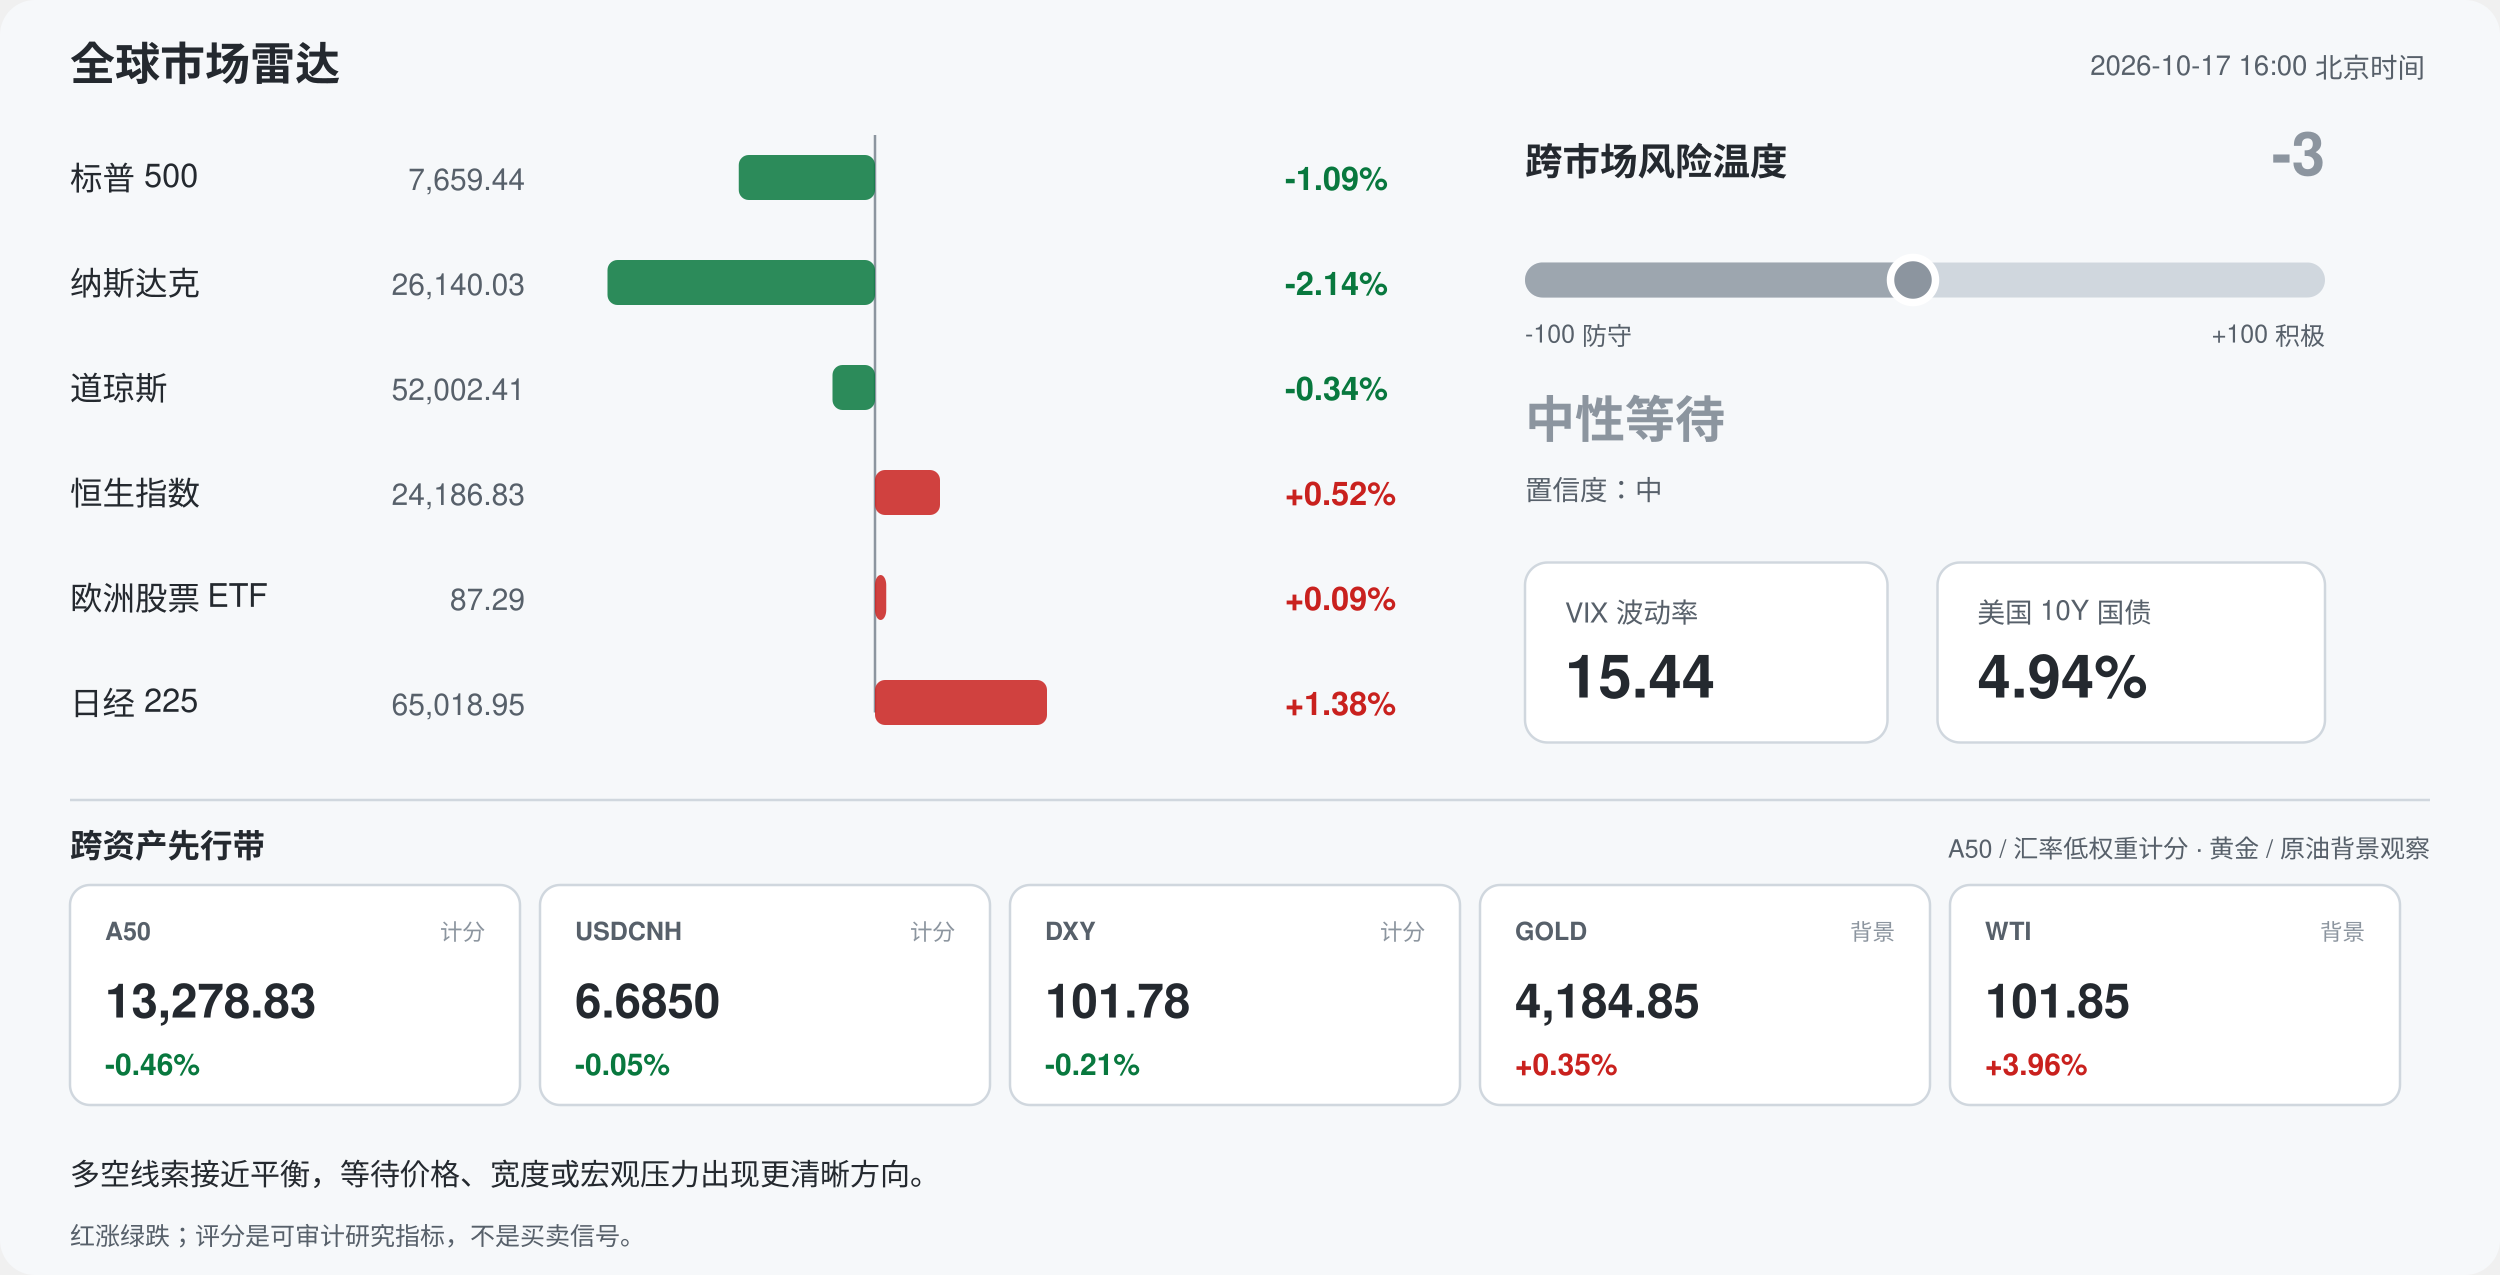
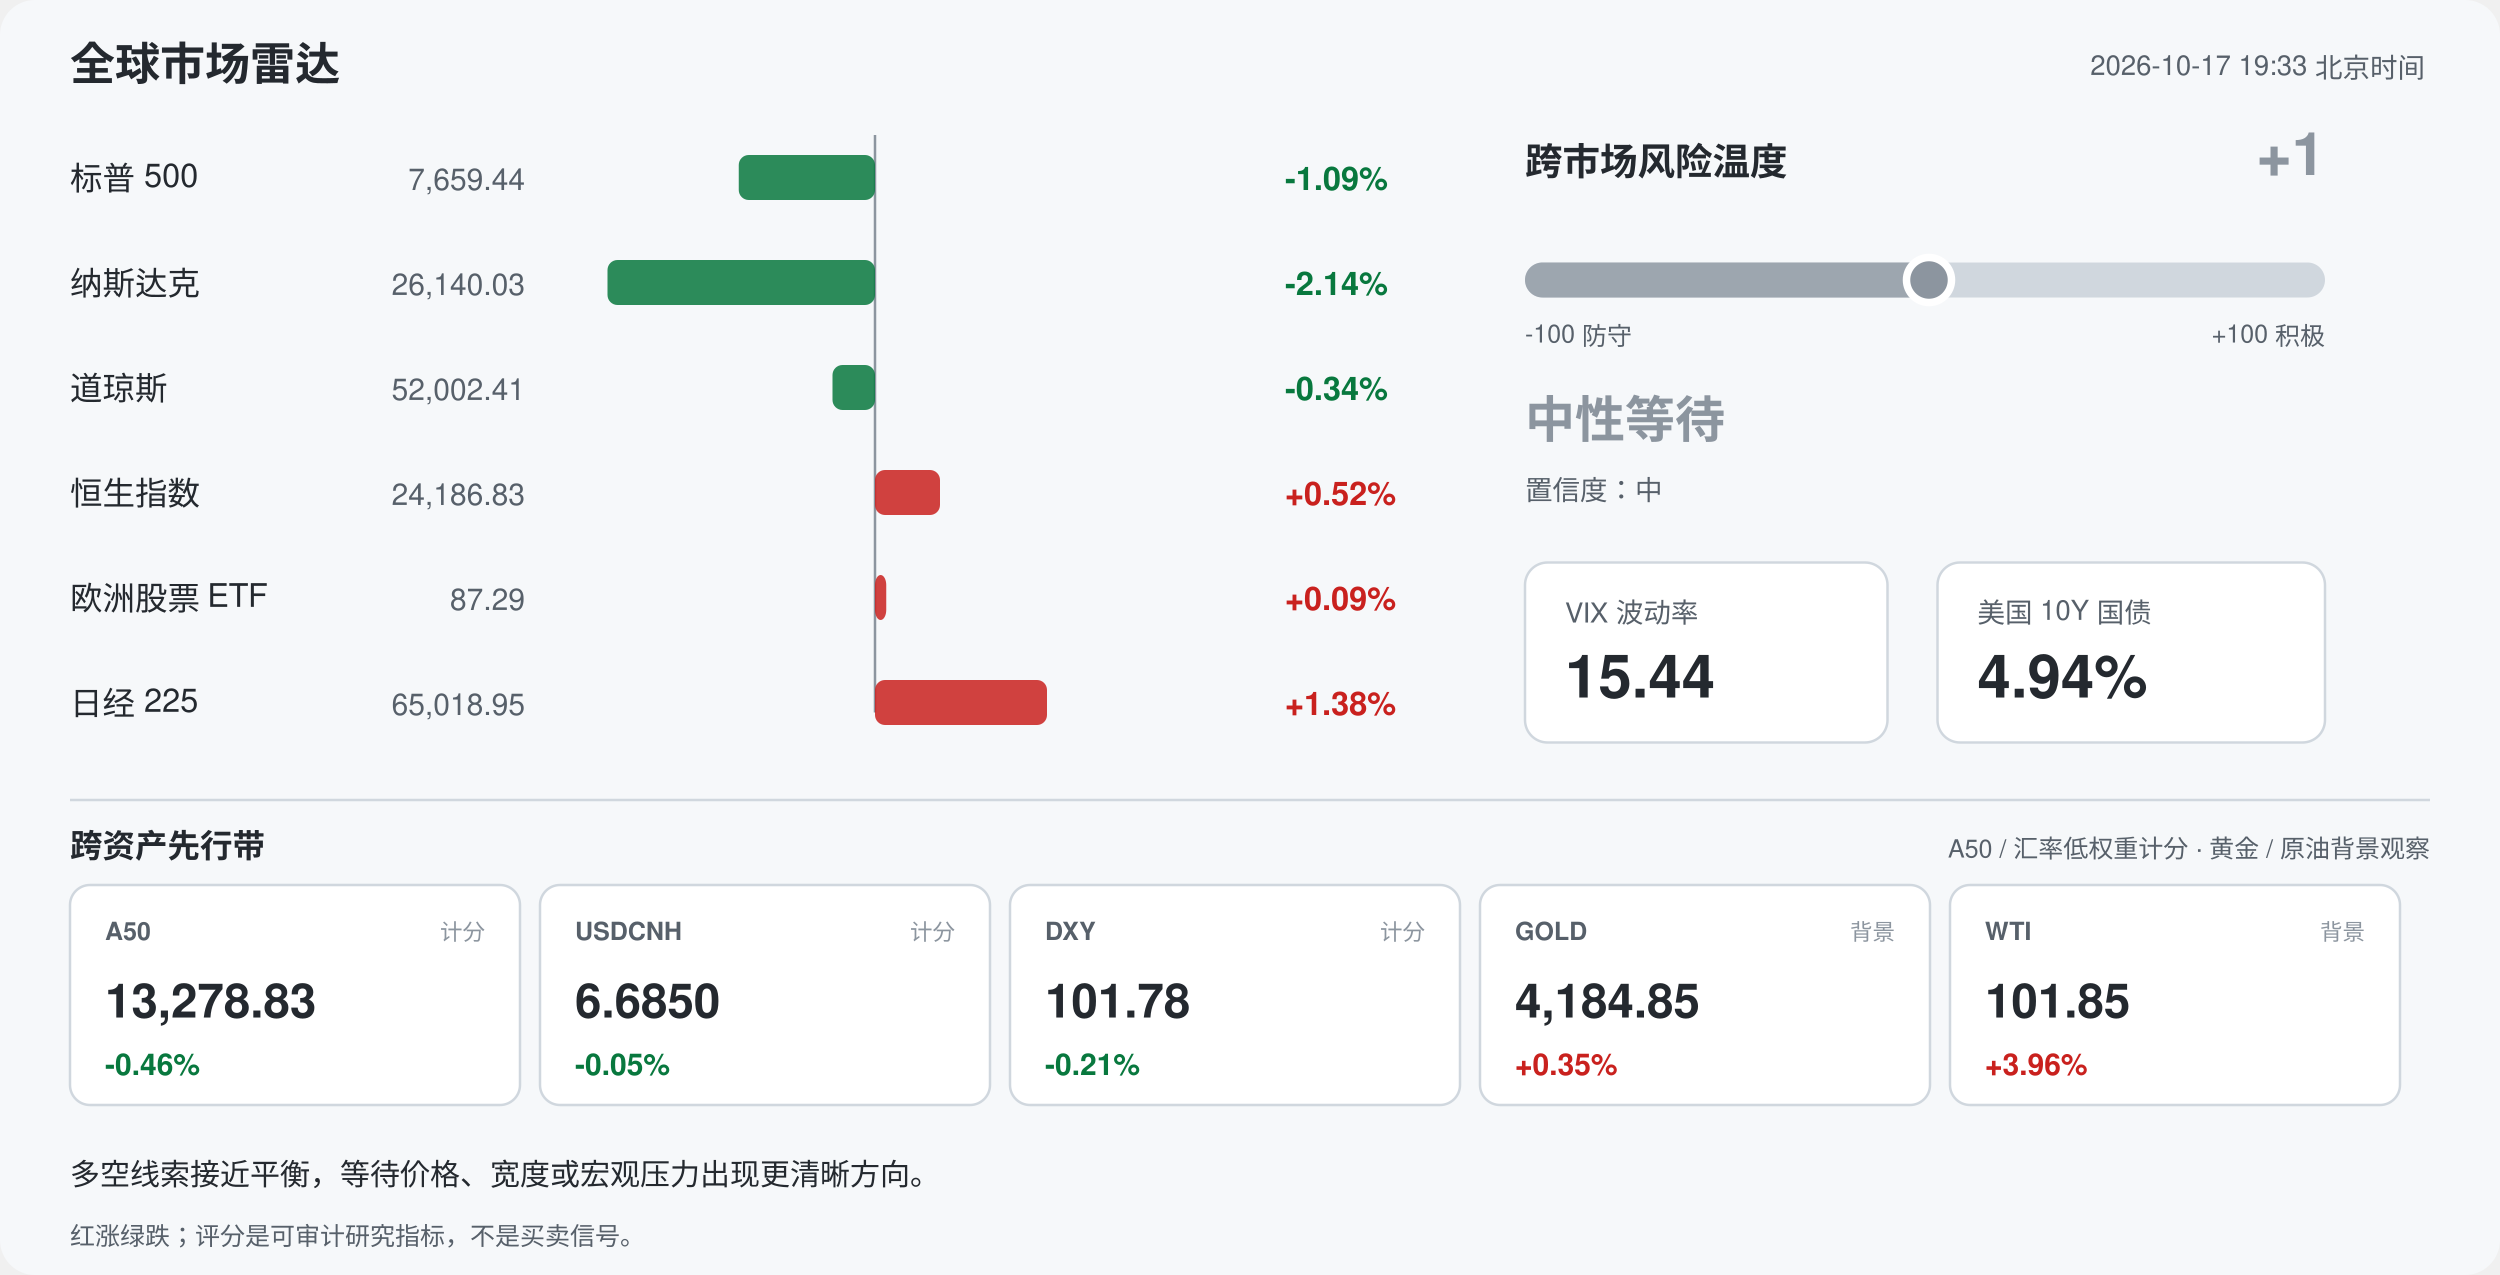
<svg xmlns="http://www.w3.org/2000/svg" width="1000" height="510" viewBox="0 0 1000 510" font-family="-apple-system,Segoe UI,Helvetica,Arial,sans-serif">
  <rect width="1000" height="510" rx="14" fill="#f6f8fa" />
  <text x="28" y="32" font-size="18" font-weight="700" fill="#24292f">全球市场雷达</text>
-   <text x="970" y="30" font-size="11" fill="#57606a" text-anchor="end">2026-10-17 16:00 北京时间</text>
+   <text x="970" y="30" font-size="11" fill="#57606a" text-anchor="end">2026-10-17 19:33 北京时间</text>
  <line x1="350" y1="54" x2="350" y2="285" stroke="#8c959f" stroke-width="1" />
  <text x="28" y="76" font-size="13" fill="#24292f">标普 500</text>
  <text x="210" y="76" font-size="12" fill="#57606a" text-anchor="end">7,659.44</text>
  <rect x="295.5" y="62" width="54.5" height="18" rx="4" fill="#08783e" opacity="0.85" />
  <text x="514" y="76" font-size="13" font-weight="600" fill="#08783e">-1.09%</text>
  <text x="28" y="118" font-size="13" fill="#24292f">纳斯达克</text>
  <text x="210" y="118" font-size="12" fill="#57606a" text-anchor="end">26,140.03</text>
  <rect x="243.0" y="104" width="107.0" height="18" rx="4" fill="#08783e" opacity="0.85" />
  <text x="514" y="118" font-size="13" font-weight="600" fill="#08783e">-2.14%</text>
  <text x="28" y="160" font-size="13" fill="#24292f">道琼斯</text>
  <text x="210" y="160" font-size="12" fill="#57606a" text-anchor="end">52,002.41</text>
  <rect x="333.0" y="146" width="17.0" height="18" rx="4" fill="#08783e" opacity="0.85" />
  <text x="514" y="160" font-size="13" font-weight="600" fill="#08783e">-0.34%</text>
  <text x="28" y="202" font-size="13" fill="#24292f">恒生指数</text>
  <text x="210" y="202" font-size="12" fill="#57606a" text-anchor="end">24,186.83</text>
  <rect x="350.0" y="188" width="26.0" height="18" rx="4" fill="#c9211e" opacity="0.85" />
  <text x="514" y="202" font-size="13" font-weight="600" fill="#c9211e">+0.52%</text>
  <text x="28" y="244" font-size="13" fill="#24292f">欧洲股票 ETF</text>
  <text x="210" y="244" font-size="12" fill="#57606a" text-anchor="end">87.29</text>
  <rect x="350.0" y="230" width="4.5" height="18" rx="4" fill="#c9211e" opacity="0.85" />
  <text x="514" y="244" font-size="13" font-weight="600" fill="#c9211e">+0.09%</text>
  <text x="28" y="286" font-size="13" fill="#24292f">日经 225</text>
  <text x="210" y="286" font-size="12" fill="#57606a" text-anchor="end">65,018.95</text>
  <rect x="350.0" y="272" width="68.8" height="18" rx="4" fill="#c9211e" opacity="0.85" />
  <text x="514" y="286" font-size="13" font-weight="600" fill="#c9211e">+1.38%</text>
  <text x="610" y="70" font-size="15" font-weight="700" fill="#24292f">跨市场风险温度</text>
-   <text x="930" y="70" font-size="24" font-weight="700" fill="#8c959f" text-anchor="end">-3</text>
+   <text x="930" y="70" font-size="24" font-weight="700" fill="#8c959f" text-anchor="end">+1</text>
  <rect x="610" y="105" width="320" height="14" rx="7" fill="#d0d7de" />
-   <rect x="610" y="105" width="155.2" height="14" rx="7" fill="#8c959f" opacity="0.75" />
-   <circle cx="765.2" cy="112" r="9" fill="#8c959f" stroke="#ffffff" stroke-width="3" />
+   <rect x="610" y="105" width="161.6" height="14" rx="7" fill="#8c959f" opacity="0.75" />
+   <circle cx="771.6" cy="112" r="9" fill="#8c959f" stroke="#ffffff" stroke-width="3" />
  <text x="610" y="137" font-size="10" fill="#57606a">-100 防守</text>
  <text x="930" y="137" font-size="10" fill="#57606a" text-anchor="end">+100 积极</text>
  <text x="610" y="175" font-size="20" font-weight="700" fill="#8c959f">中性等待</text>
  <text x="610" y="200" font-size="11" fill="#57606a">置信度：中</text>
  <rect x="610" y="225" width="145" height="72" rx="9" fill="#ffffff" stroke="#d0d7de" />
  <text x="626" y="249" font-size="11" fill="#57606a">VIX 波动率</text>
  <text x="626" y="279" font-size="24" font-weight="700" fill="#24292f">15.44</text>
  <rect x="775" y="225" width="155" height="72" rx="9" fill="#ffffff" stroke="#d0d7de" />
  <text x="791" y="249" font-size="11" fill="#57606a">美国 10Y 国债</text>
  <text x="791" y="279" font-size="24" font-weight="700" fill="#24292f">4.94%</text>
  <line x1="28" y1="320" x2="972" y2="320" stroke="#d0d7de" />
  <text x="28" y="343" font-size="13" font-weight="700" fill="#24292f">跨资产先行带</text>
  <text x="972" y="343" font-size="10" fill="#57606a" text-anchor="end">A50 / 汇率低权重计分 · 黄金 / 原油背景观察</text>
  <rect x="28" y="354" width="180" height="88" rx="8" fill="#ffffff" stroke="#d0d7de" />
  <text x="42" y="376" font-size="10" font-weight="700" fill="#57606a">A50</text>
  <text x="194" y="376" font-size="9" fill="#8c959f" text-anchor="end">计分</text>
  <text x="42" y="407" font-size="19" font-weight="700" fill="#24292f">13,278.83</text>
  <text x="42" y="430" font-size="12" font-weight="700" fill="#08783e">-0.46%</text>
  <rect x="216" y="354" width="180" height="88" rx="8" fill="#ffffff" stroke="#d0d7de" />
  <text x="230" y="376" font-size="10" font-weight="700" fill="#57606a">USDCNH</text>
  <text x="382" y="376" font-size="9" fill="#8c959f" text-anchor="end">计分</text>
  <text x="230" y="407" font-size="19" font-weight="700" fill="#24292f">6.6850</text>
  <text x="230" y="430" font-size="12" font-weight="700" fill="#08783e">-0.05%</text>
  <rect x="404" y="354" width="180" height="88" rx="8" fill="#ffffff" stroke="#d0d7de" />
  <text x="418" y="376" font-size="10" font-weight="700" fill="#57606a">DXY</text>
  <text x="570" y="376" font-size="9" fill="#8c959f" text-anchor="end">计分</text>
  <text x="418" y="407" font-size="19" font-weight="700" fill="#24292f">101.78</text>
  <text x="418" y="430" font-size="12" font-weight="700" fill="#08783e">-0.21%</text>
  <rect x="592" y="354" width="180" height="88" rx="8" fill="#ffffff" stroke="#d0d7de" />
  <text x="606" y="376" font-size="10" font-weight="700" fill="#57606a">GOLD</text>
  <text x="758" y="376" font-size="9" fill="#8c959f" text-anchor="end">背景</text>
  <text x="606" y="407" font-size="19" font-weight="700" fill="#24292f">4,184.85</text>
  <text x="606" y="430" font-size="12" font-weight="700" fill="#c9211e">+0.35%</text>
  <rect x="780" y="354" width="180" height="88" rx="8" fill="#ffffff" stroke="#d0d7de" />
  <text x="794" y="376" font-size="10" font-weight="700" fill="#57606a">WTI</text>
  <text x="946" y="376" font-size="9" fill="#8c959f" text-anchor="end">背景</text>
  <text x="794" y="407" font-size="19" font-weight="700" fill="#24292f">101.85</text>
  <text x="794" y="430" font-size="12" font-weight="700" fill="#c9211e">+3.96%</text>
  <text x="28" y="474" font-size="12" fill="#24292f">多空线索接近平衡，等待价格、宽度或宏观压力出现更清晰方向。</text>
  <text x="28" y="498" font-size="10" fill="#57606a">红涨绿跌；评分是可审计研究指标，不是买卖信号。</text>
</svg>
